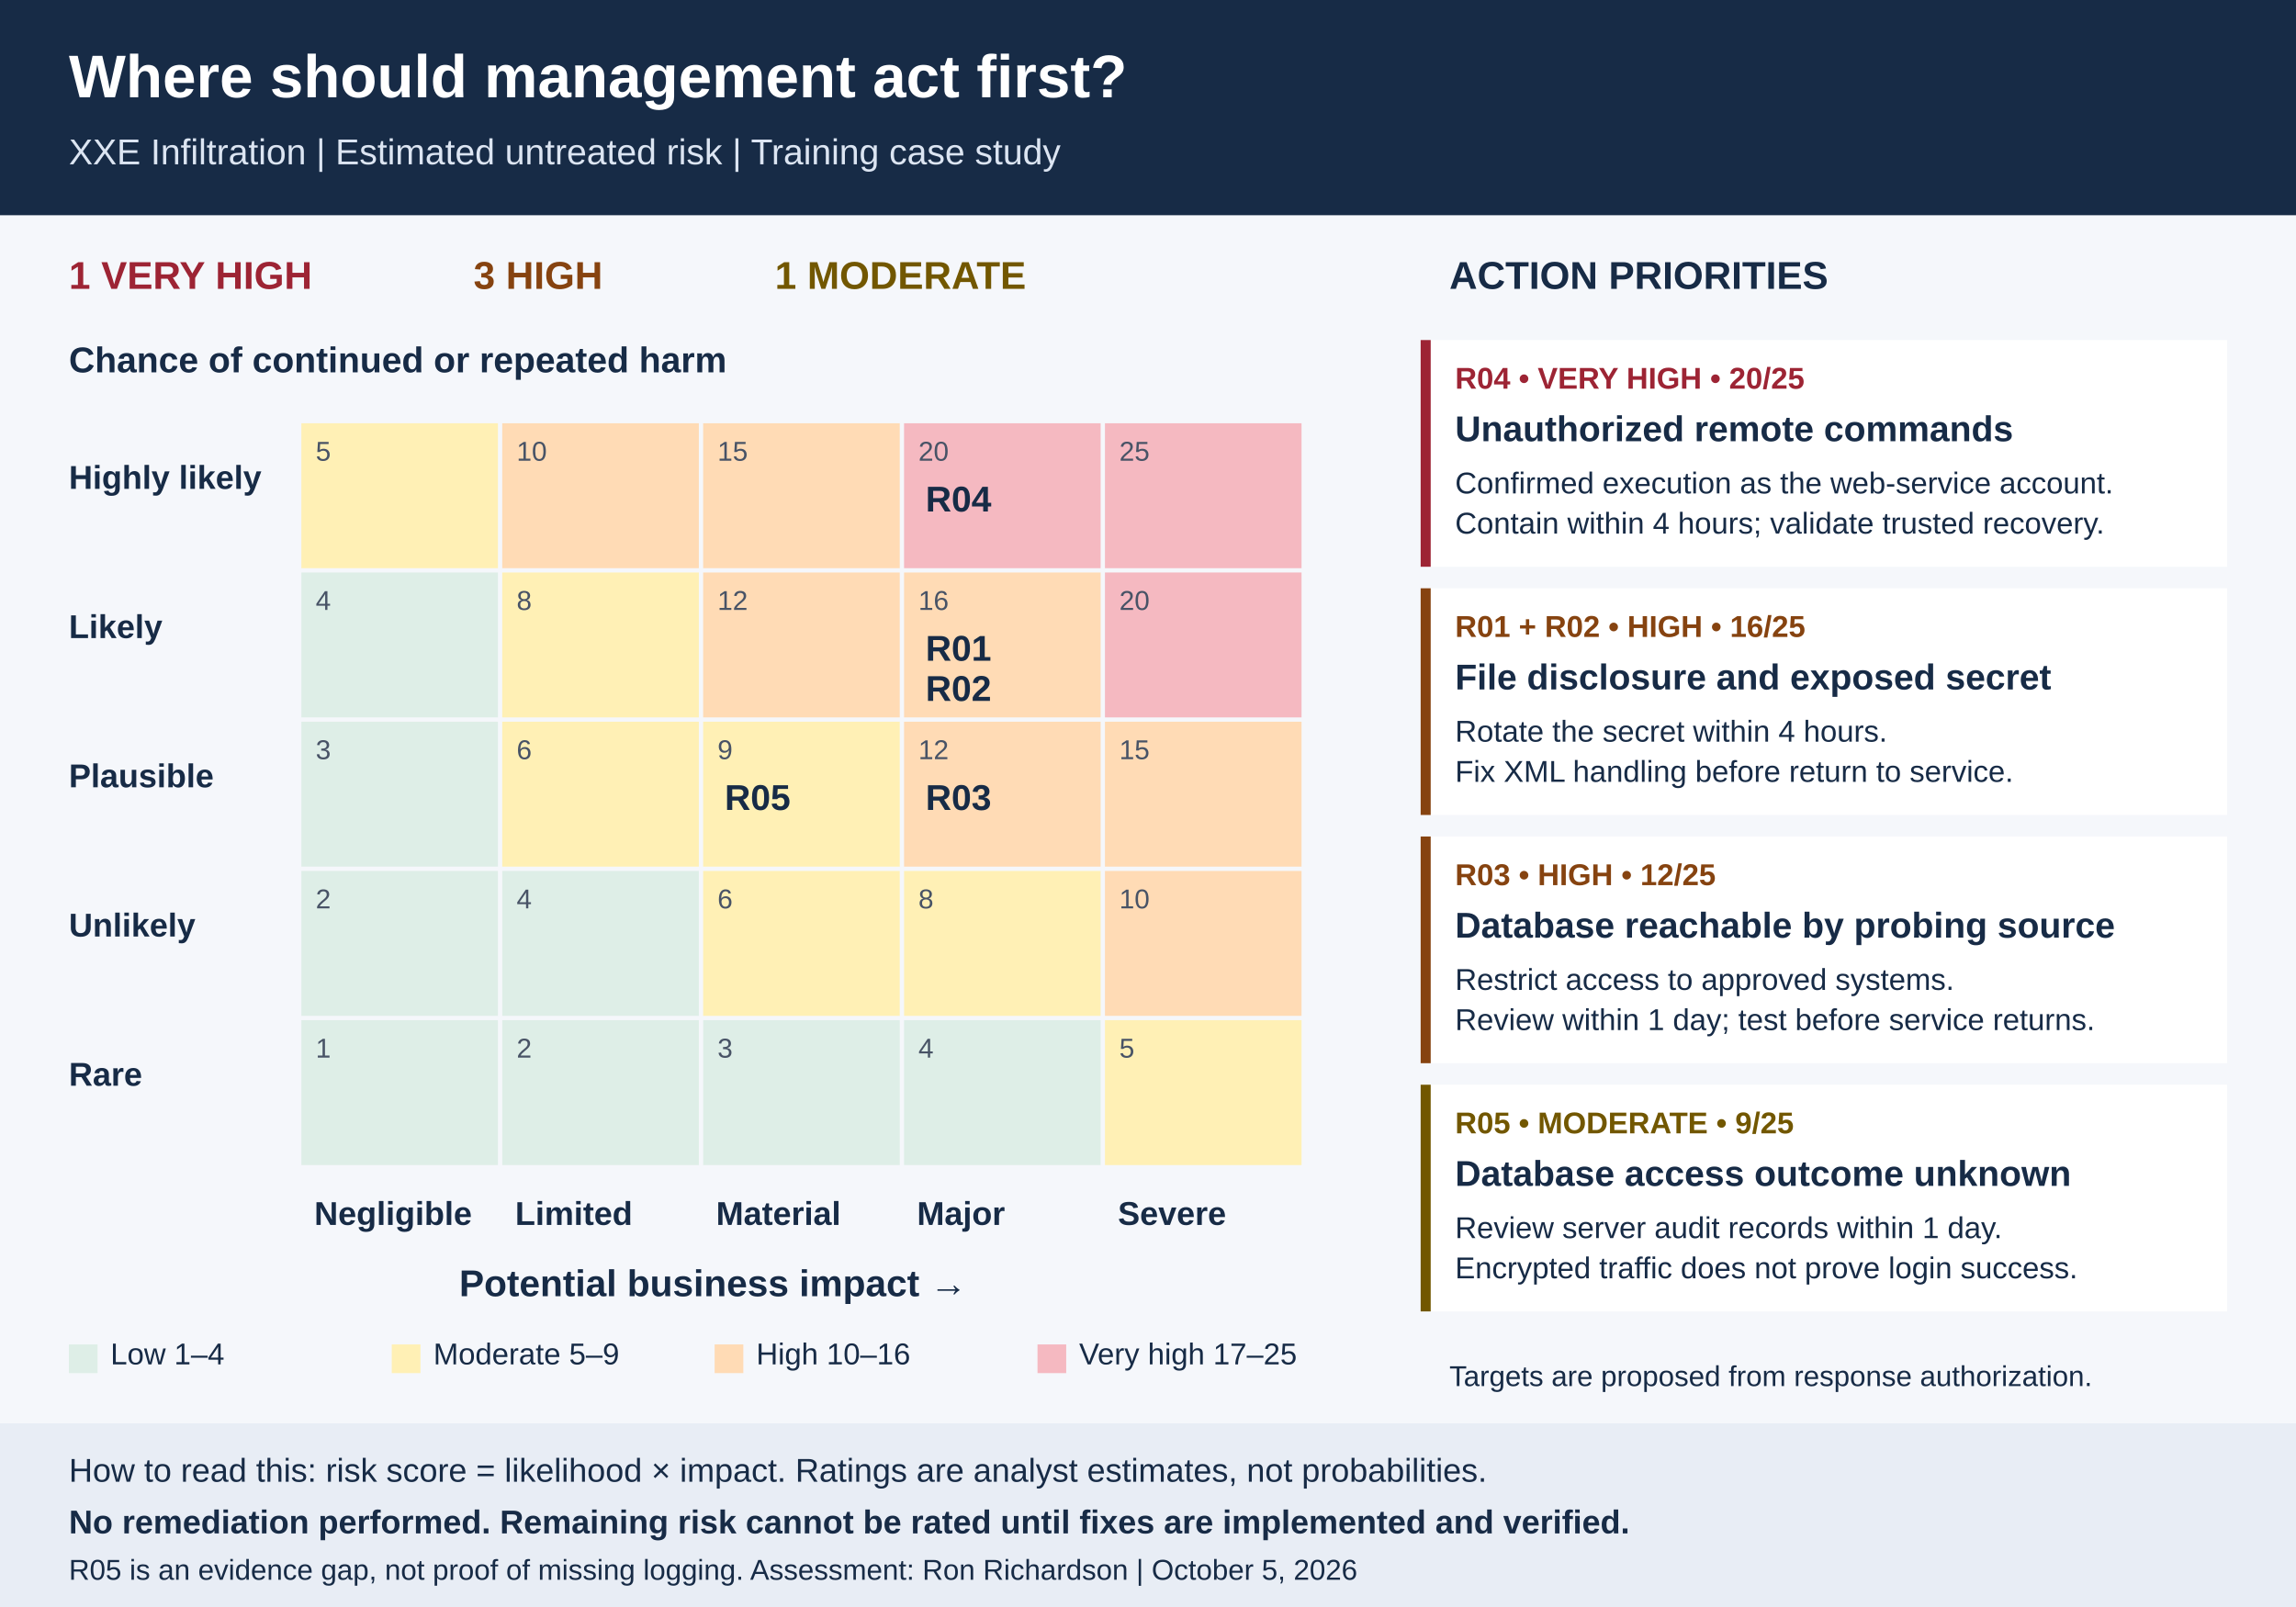
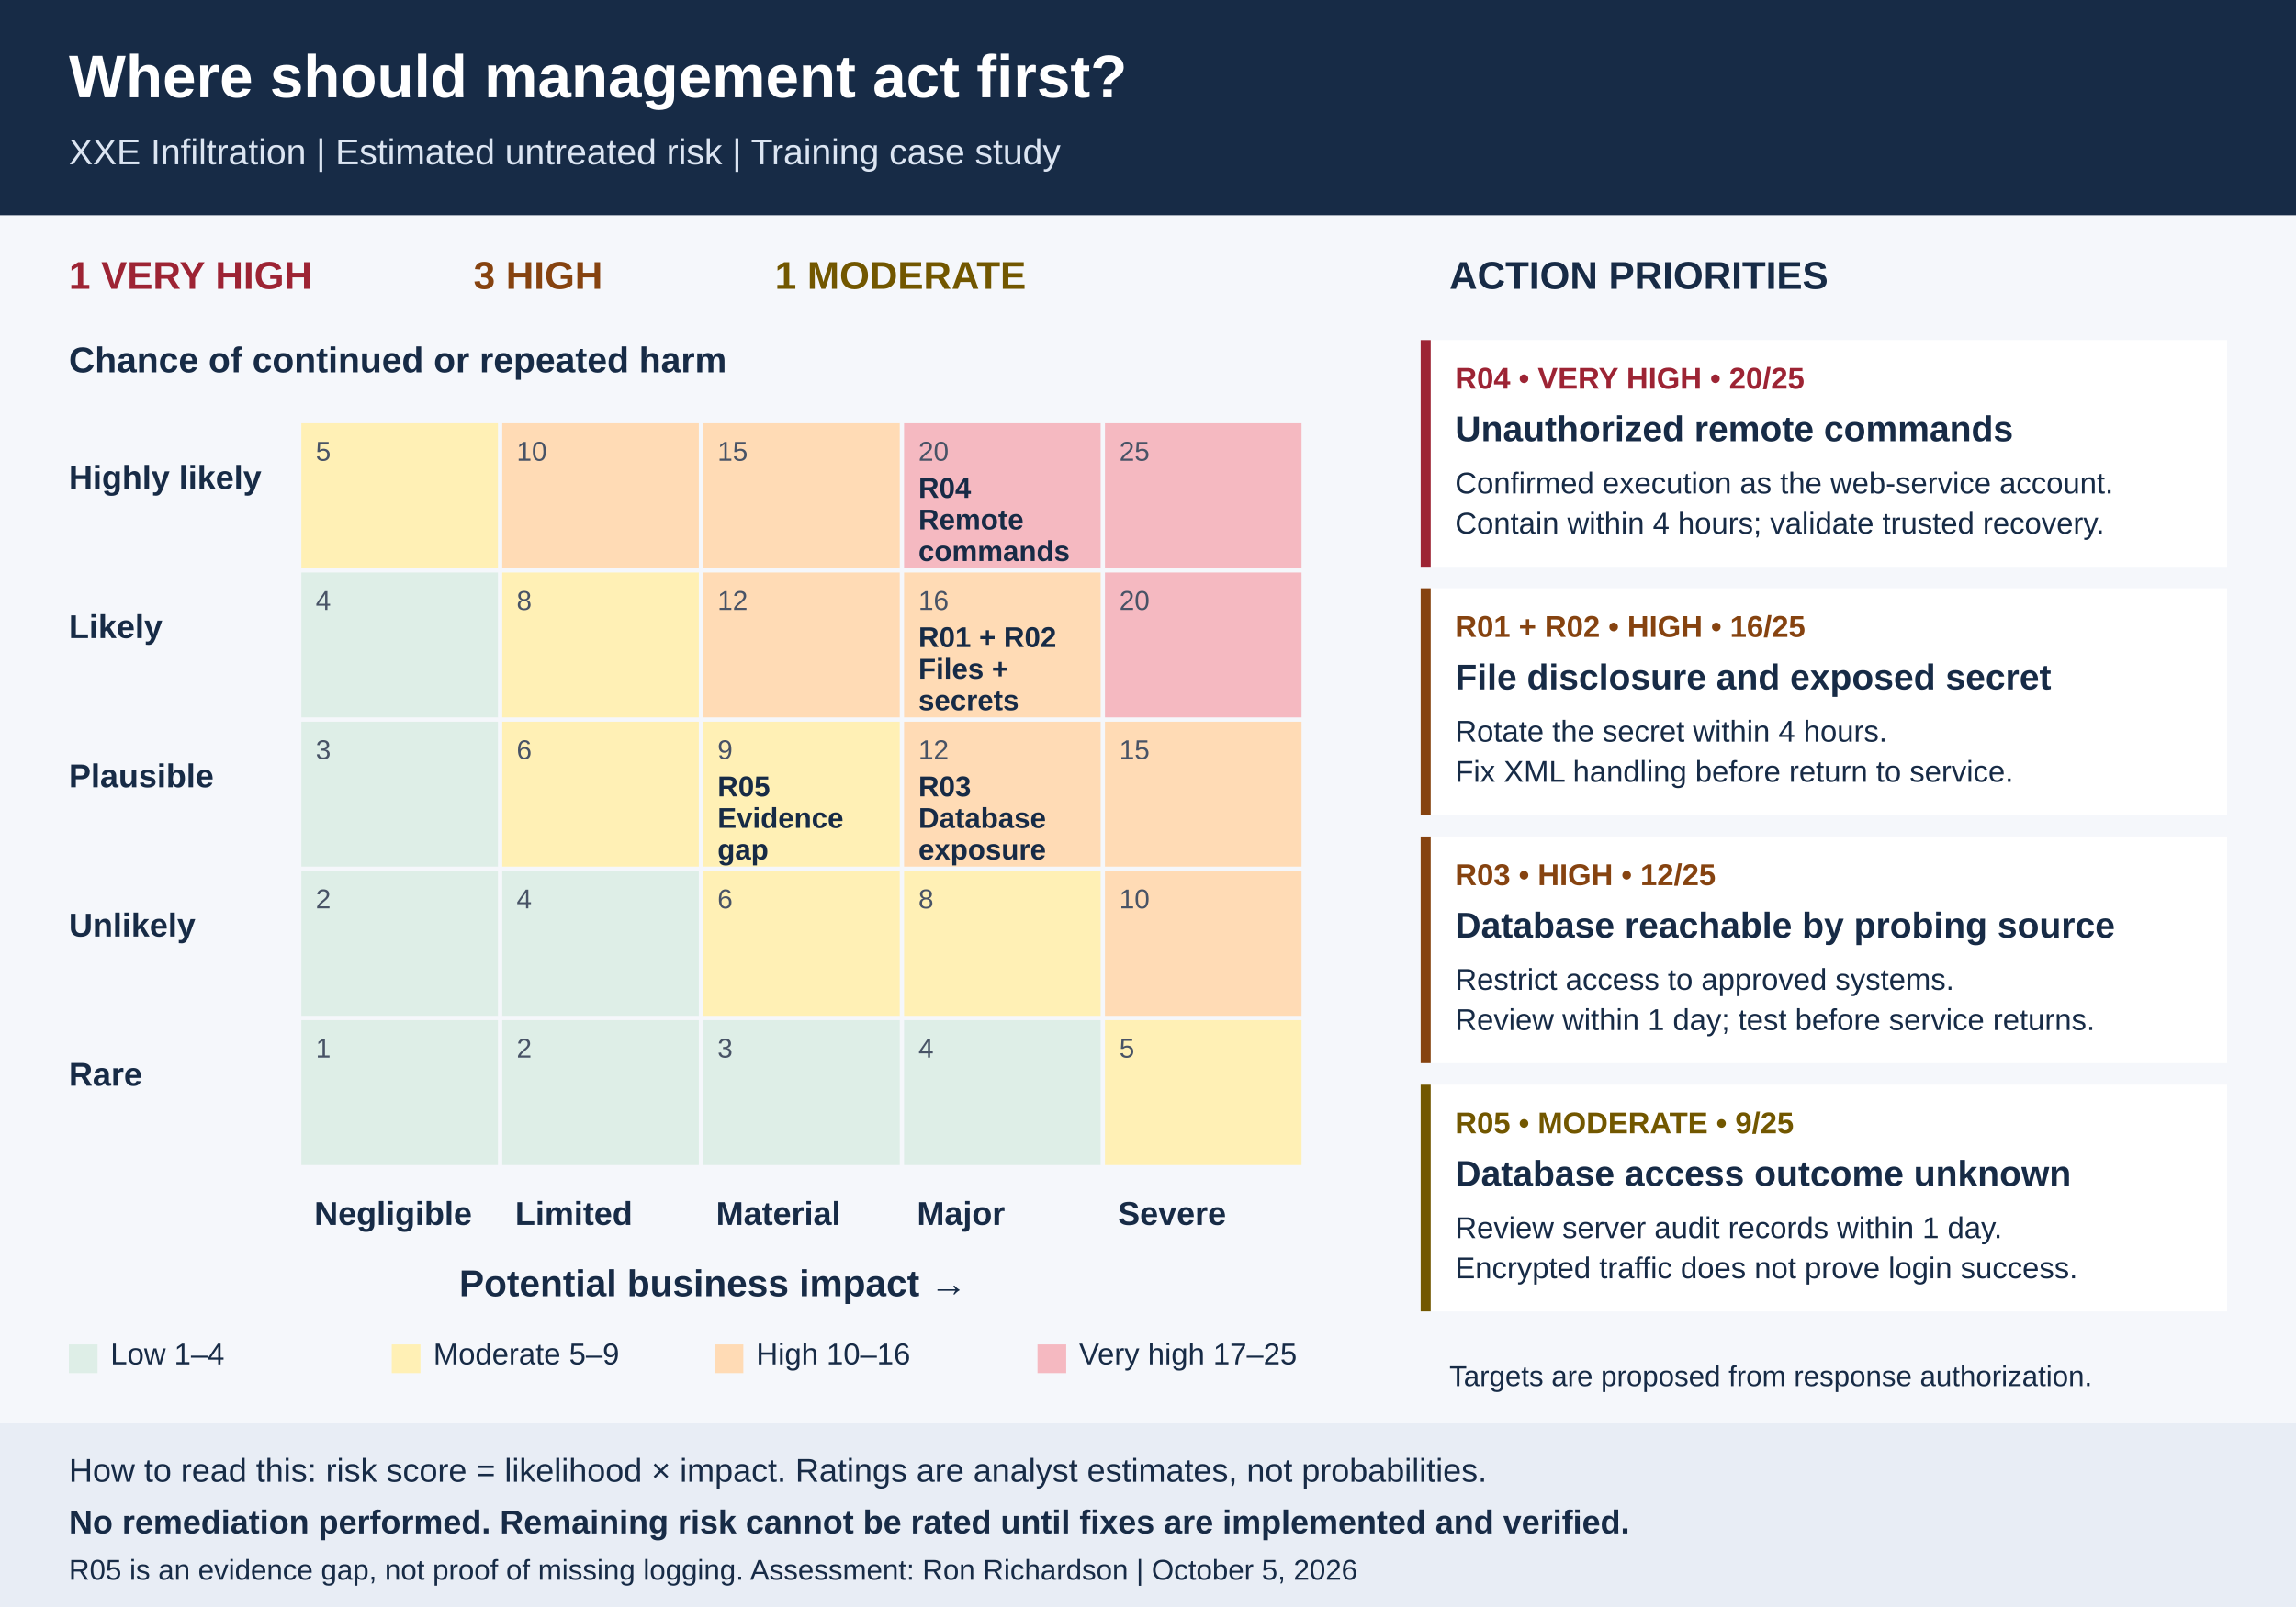
<svg xmlns="http://www.w3.org/2000/svg" width="1600" height="1120" viewBox="0 0 1600 1120" role="img" aria-labelledby="title desc">
  <rect x="0" y="0" width="1600" height="1120" fill="#f5f7fb" />
  <rect x="0" y="0" width="1600" height="150" fill="#172b46" />
  <text x="48" y="67.8" font-family="Arial,sans-serif" font-size="42" font-weight="700" fill="#ffffff">Where should management act first?</text>
  <text x="48" y="114.5" font-family="Arial,sans-serif" font-size="25" font-weight="400" fill="#dce5f2">XXE Infiltration | Estimated untreated risk | Training case study</text>
  <text x="48" y="201.3" font-family="Arial,sans-serif" font-size="27" font-weight="700" fill="#9d2434">1 VERY HIGH</text>
  <text x="330" y="201.3" font-family="Arial,sans-serif" font-size="27" font-weight="700" fill="#864310">3 HIGH</text>
  <text x="540" y="201.3" font-family="Arial,sans-serif" font-size="27" font-weight="700" fill="#725700">1 MODERATE</text>
  <text x="1010" y="201.3" font-family="Arial,sans-serif" font-size="27" font-weight="700" fill="#172b46">ACTION PRIORITIES</text>
  <text x="48" y="259.5" font-family="Arial,sans-serif" font-size="25" font-weight="700" fill="#172b46">Chance of continued or repeated harm</text>
  <text x="48" y="340.7" font-family="Arial,sans-serif" font-size="23" font-weight="700" fill="#172b46">Highly likely</text>
  <rect x="210" y="295" width="137" height="101" fill="#fff0b5" />
  <text x="220" y="321.1" font-family="Arial,sans-serif" font-size="19" font-weight="400" fill="#485366">5</text>
  <rect x="350" y="295" width="137" height="101" fill="#ffdbb5" />
  <text x="360" y="321.1" font-family="Arial,sans-serif" font-size="19" font-weight="400" fill="#485366">10</text>
  <rect x="490" y="295" width="137" height="101" fill="#ffdbb5" />
  <text x="500" y="321.1" font-family="Arial,sans-serif" font-size="19" font-weight="400" fill="#485366">15</text>
  <rect x="630" y="295" width="137" height="101" fill="#f5b9c1" />
  <text x="640" y="321.1" font-family="Arial,sans-serif" font-size="19" font-weight="400" fill="#485366">20</text>
-   <text x="645" y="356.5" font-family="Arial,sans-serif" font-size="25" font-weight="700" fill="#172b46">R04</text>
+   <text x="640" y="347.0" font-family="Arial,sans-serif" font-size="20" font-weight="700" fill="#172b46">R04</text>
+   <text x="640" y="369.0" font-family="Arial,sans-serif" font-size="20" font-weight="700" fill="#172b46">Remote</text>
+   <text x="640" y="391.0" font-family="Arial,sans-serif" font-size="20" font-weight="700" fill="#172b46">commands</text>
  <rect x="770" y="295" width="137" height="101" fill="#f5b9c1" />
  <text x="780" y="321.1" font-family="Arial,sans-serif" font-size="19" font-weight="400" fill="#485366">25</text>
  <text x="48" y="444.7" font-family="Arial,sans-serif" font-size="23" font-weight="700" fill="#172b46">Likely</text>
  <rect x="210" y="399" width="137" height="101" fill="#deeee7" />
  <text x="220" y="425.1" font-family="Arial,sans-serif" font-size="19" font-weight="400" fill="#485366">4</text>
  <rect x="350" y="399" width="137" height="101" fill="#fff0b5" />
  <text x="360" y="425.1" font-family="Arial,sans-serif" font-size="19" font-weight="400" fill="#485366">8</text>
  <rect x="490" y="399" width="137" height="101" fill="#ffdbb5" />
  <text x="500" y="425.1" font-family="Arial,sans-serif" font-size="19" font-weight="400" fill="#485366">12</text>
  <rect x="630" y="399" width="137" height="101" fill="#ffdbb5" />
  <text x="640" y="425.1" font-family="Arial,sans-serif" font-size="19" font-weight="400" fill="#485366">16</text>
-   <text x="645" y="460.5" font-family="Arial,sans-serif" font-size="25" font-weight="700" fill="#172b46">R01</text>
-   <text x="645" y="488.5" font-family="Arial,sans-serif" font-size="25" font-weight="700" fill="#172b46">R02</text>
+   <text x="640" y="451.0" font-family="Arial,sans-serif" font-size="20" font-weight="700" fill="#172b46">R01 + R02</text>
+   <text x="640" y="473.0" font-family="Arial,sans-serif" font-size="20" font-weight="700" fill="#172b46">Files +</text>
+   <text x="640" y="495.0" font-family="Arial,sans-serif" font-size="20" font-weight="700" fill="#172b46">secrets</text>
  <rect x="770" y="399" width="137" height="101" fill="#f5b9c1" />
  <text x="780" y="425.1" font-family="Arial,sans-serif" font-size="19" font-weight="400" fill="#485366">20</text>
  <text x="48" y="548.7" font-family="Arial,sans-serif" font-size="23" font-weight="700" fill="#172b46">Plausible</text>
  <rect x="210" y="503" width="137" height="101" fill="#deeee7" />
  <text x="220" y="529.1" font-family="Arial,sans-serif" font-size="19" font-weight="400" fill="#485366">3</text>
  <rect x="350" y="503" width="137" height="101" fill="#fff0b5" />
  <text x="360" y="529.1" font-family="Arial,sans-serif" font-size="19" font-weight="400" fill="#485366">6</text>
  <rect x="490" y="503" width="137" height="101" fill="#fff0b5" />
  <text x="500" y="529.1" font-family="Arial,sans-serif" font-size="19" font-weight="400" fill="#485366">9</text>
-   <text x="505" y="564.5" font-family="Arial,sans-serif" font-size="25" font-weight="700" fill="#172b46">R05</text>
+   <text x="500" y="555.0" font-family="Arial,sans-serif" font-size="20" font-weight="700" fill="#172b46">R05</text>
+   <text x="500" y="577.0" font-family="Arial,sans-serif" font-size="20" font-weight="700" fill="#172b46">Evidence</text>
+   <text x="500" y="599.0" font-family="Arial,sans-serif" font-size="20" font-weight="700" fill="#172b46">gap</text>
  <rect x="630" y="503" width="137" height="101" fill="#ffdbb5" />
  <text x="640" y="529.1" font-family="Arial,sans-serif" font-size="19" font-weight="400" fill="#485366">12</text>
-   <text x="645" y="564.5" font-family="Arial,sans-serif" font-size="25" font-weight="700" fill="#172b46">R03</text>
+   <text x="640" y="555.0" font-family="Arial,sans-serif" font-size="20" font-weight="700" fill="#172b46">R03</text>
+   <text x="640" y="577.0" font-family="Arial,sans-serif" font-size="20" font-weight="700" fill="#172b46">Database</text>
+   <text x="640" y="599.0" font-family="Arial,sans-serif" font-size="20" font-weight="700" fill="#172b46">exposure</text>
  <rect x="770" y="503" width="137" height="101" fill="#ffdbb5" />
  <text x="780" y="529.1" font-family="Arial,sans-serif" font-size="19" font-weight="400" fill="#485366">15</text>
  <text x="48" y="652.7" font-family="Arial,sans-serif" font-size="23" font-weight="700" fill="#172b46">Unlikely</text>
  <rect x="210" y="607" width="137" height="101" fill="#deeee7" />
  <text x="220" y="633.1" font-family="Arial,sans-serif" font-size="19" font-weight="400" fill="#485366">2</text>
  <rect x="350" y="607" width="137" height="101" fill="#deeee7" />
  <text x="360" y="633.1" font-family="Arial,sans-serif" font-size="19" font-weight="400" fill="#485366">4</text>
  <rect x="490" y="607" width="137" height="101" fill="#fff0b5" />
  <text x="500" y="633.1" font-family="Arial,sans-serif" font-size="19" font-weight="400" fill="#485366">6</text>
  <rect x="630" y="607" width="137" height="101" fill="#fff0b5" />
  <text x="640" y="633.1" font-family="Arial,sans-serif" font-size="19" font-weight="400" fill="#485366">8</text>
  <rect x="770" y="607" width="137" height="101" fill="#ffdbb5" />
  <text x="780" y="633.1" font-family="Arial,sans-serif" font-size="19" font-weight="400" fill="#485366">10</text>
  <text x="48" y="756.7" font-family="Arial,sans-serif" font-size="23" font-weight="700" fill="#172b46">Rare</text>
  <rect x="210" y="711" width="137" height="101" fill="#deeee7" />
  <text x="220" y="737.1" font-family="Arial,sans-serif" font-size="19" font-weight="400" fill="#485366">1</text>
  <rect x="350" y="711" width="137" height="101" fill="#deeee7" />
  <text x="360" y="737.1" font-family="Arial,sans-serif" font-size="19" font-weight="400" fill="#485366">2</text>
  <rect x="490" y="711" width="137" height="101" fill="#deeee7" />
  <text x="500" y="737.1" font-family="Arial,sans-serif" font-size="19" font-weight="400" fill="#485366">3</text>
  <rect x="630" y="711" width="137" height="101" fill="#deeee7" />
  <text x="640" y="737.1" font-family="Arial,sans-serif" font-size="19" font-weight="400" fill="#485366">4</text>
  <rect x="770" y="711" width="137" height="101" fill="#fff0b5" />
  <text x="780" y="737.1" font-family="Arial,sans-serif" font-size="19" font-weight="400" fill="#485366">5</text>
  <text x="219" y="853.7" font-family="Arial,sans-serif" font-size="23" font-weight="700" fill="#172b46">Negligible</text>
  <text x="359" y="853.7" font-family="Arial,sans-serif" font-size="23" font-weight="700" fill="#172b46">Limited</text>
  <text x="499" y="853.7" font-family="Arial,sans-serif" font-size="23" font-weight="700" fill="#172b46">Material</text>
  <text x="639" y="853.7" font-family="Arial,sans-serif" font-size="23" font-weight="700" fill="#172b46">Major</text>
  <text x="779" y="853.7" font-family="Arial,sans-serif" font-size="23" font-weight="700" fill="#172b46">Severe</text>
  <text x="320" y="903.4" font-family="Arial,sans-serif" font-size="26" font-weight="700" fill="#172b46">Potential business impact →</text>
  <rect x="48" y="937" width="20" height="20" fill="#deeee7" />
  <text x="77" y="950.9" font-family="Arial,sans-serif" font-size="21" font-weight="400" fill="#172b46">Low 1–4</text>
  <rect x="273" y="937" width="20" height="20" fill="#fff0b5" />
  <text x="302" y="950.9" font-family="Arial,sans-serif" font-size="21" font-weight="400" fill="#172b46">Moderate 5–9</text>
  <rect x="498" y="937" width="20" height="20" fill="#ffdbb5" />
  <text x="527" y="950.9" font-family="Arial,sans-serif" font-size="21" font-weight="400" fill="#172b46">High 10–16</text>
  <rect x="723" y="937" width="20" height="20" fill="#f5b9c1" />
  <text x="752" y="950.9" font-family="Arial,sans-serif" font-size="21" font-weight="400" fill="#172b46">Very high 17–25</text>
  <rect x="990" y="237" width="562" height="158" fill="#ffffff" />
  <rect x="990" y="237" width="7" height="158" fill="#9d2434" />
  <text x="1014" y="270.9" font-family="Arial,sans-serif" font-size="21" font-weight="700" fill="#9d2434">R04 • VERY HIGH • 20/25</text>
  <text x="1014" y="307.5" font-family="Arial,sans-serif" font-size="25" font-weight="700" fill="#172b46">Unauthorized remote commands</text>
  <text x="1014" y="343.9" font-family="Arial,sans-serif" font-size="21" font-weight="400" fill="#172b46">Confirmed execution as the web-service account.</text>
  <text x="1014" y="371.9" font-family="Arial,sans-serif" font-size="21" font-weight="400" fill="#172b46">Contain within 4 hours; validate trusted recovery.</text>
  <rect x="990" y="410" width="562" height="158" fill="#ffffff" />
  <rect x="990" y="410" width="7" height="158" fill="#864310" />
  <text x="1014" y="443.9" font-family="Arial,sans-serif" font-size="21" font-weight="700" fill="#864310">R01 + R02 • HIGH • 16/25</text>
  <text x="1014" y="480.5" font-family="Arial,sans-serif" font-size="25" font-weight="700" fill="#172b46">File disclosure and exposed secret</text>
  <text x="1014" y="516.9" font-family="Arial,sans-serif" font-size="21" font-weight="400" fill="#172b46">Rotate the secret within 4 hours.</text>
  <text x="1014" y="544.9" font-family="Arial,sans-serif" font-size="21" font-weight="400" fill="#172b46">Fix XML handling before return to service.</text>
  <rect x="990" y="583" width="562" height="158" fill="#ffffff" />
  <rect x="990" y="583" width="7" height="158" fill="#864310" />
  <text x="1014" y="616.9" font-family="Arial,sans-serif" font-size="21" font-weight="700" fill="#864310">R03 • HIGH • 12/25</text>
  <text x="1014" y="653.5" font-family="Arial,sans-serif" font-size="25" font-weight="700" fill="#172b46">Database reachable by probing source</text>
  <text x="1014" y="689.9" font-family="Arial,sans-serif" font-size="21" font-weight="400" fill="#172b46">Restrict access to approved systems.</text>
  <text x="1014" y="717.9" font-family="Arial,sans-serif" font-size="21" font-weight="400" fill="#172b46">Review within 1 day; test before service returns.</text>
  <rect x="990" y="756" width="562" height="158" fill="#ffffff" />
  <rect x="990" y="756" width="7" height="158" fill="#725700" />
  <text x="1014" y="789.9" font-family="Arial,sans-serif" font-size="21" font-weight="700" fill="#725700">R05 • MODERATE • 9/25</text>
  <text x="1014" y="826.5" font-family="Arial,sans-serif" font-size="25" font-weight="700" fill="#172b46">Database access outcome unknown</text>
  <text x="1014" y="862.9" font-family="Arial,sans-serif" font-size="21" font-weight="400" fill="#172b46">Review server audit records within 1 day.</text>
  <text x="1014" y="890.9" font-family="Arial,sans-serif" font-size="21" font-weight="400" fill="#172b46">Encrypted traffic does not prove login success.</text>
  <text x="1010" y="966.0" font-family="Arial,sans-serif" font-size="20" font-weight="400" fill="#172b46">Targets are proposed from response authorization.</text>
  <rect x="0" y="992" width="1600" height="128" fill="#e8edf5" />
  <text x="48" y="1032.7" font-family="Arial,sans-serif" font-size="23" font-weight="400" fill="#172b46">How to read this: risk score = likelihood × impact. Ratings are analyst estimates, not probabilities.</text>
  <text x="48" y="1068.7" font-family="Arial,sans-serif" font-size="23" font-weight="700" fill="#172b46">No remediation performed. Remaining risk cannot be rated until fixes are implemented and verified.</text>
  <text x="48" y="1101.0" font-family="Arial,sans-serif" font-size="20" font-weight="400" fill="#172b46">R05 is an evidence gap, not proof of missing logging. Assessment: Ron Richardson | October 5, 2026</text>
</svg>
